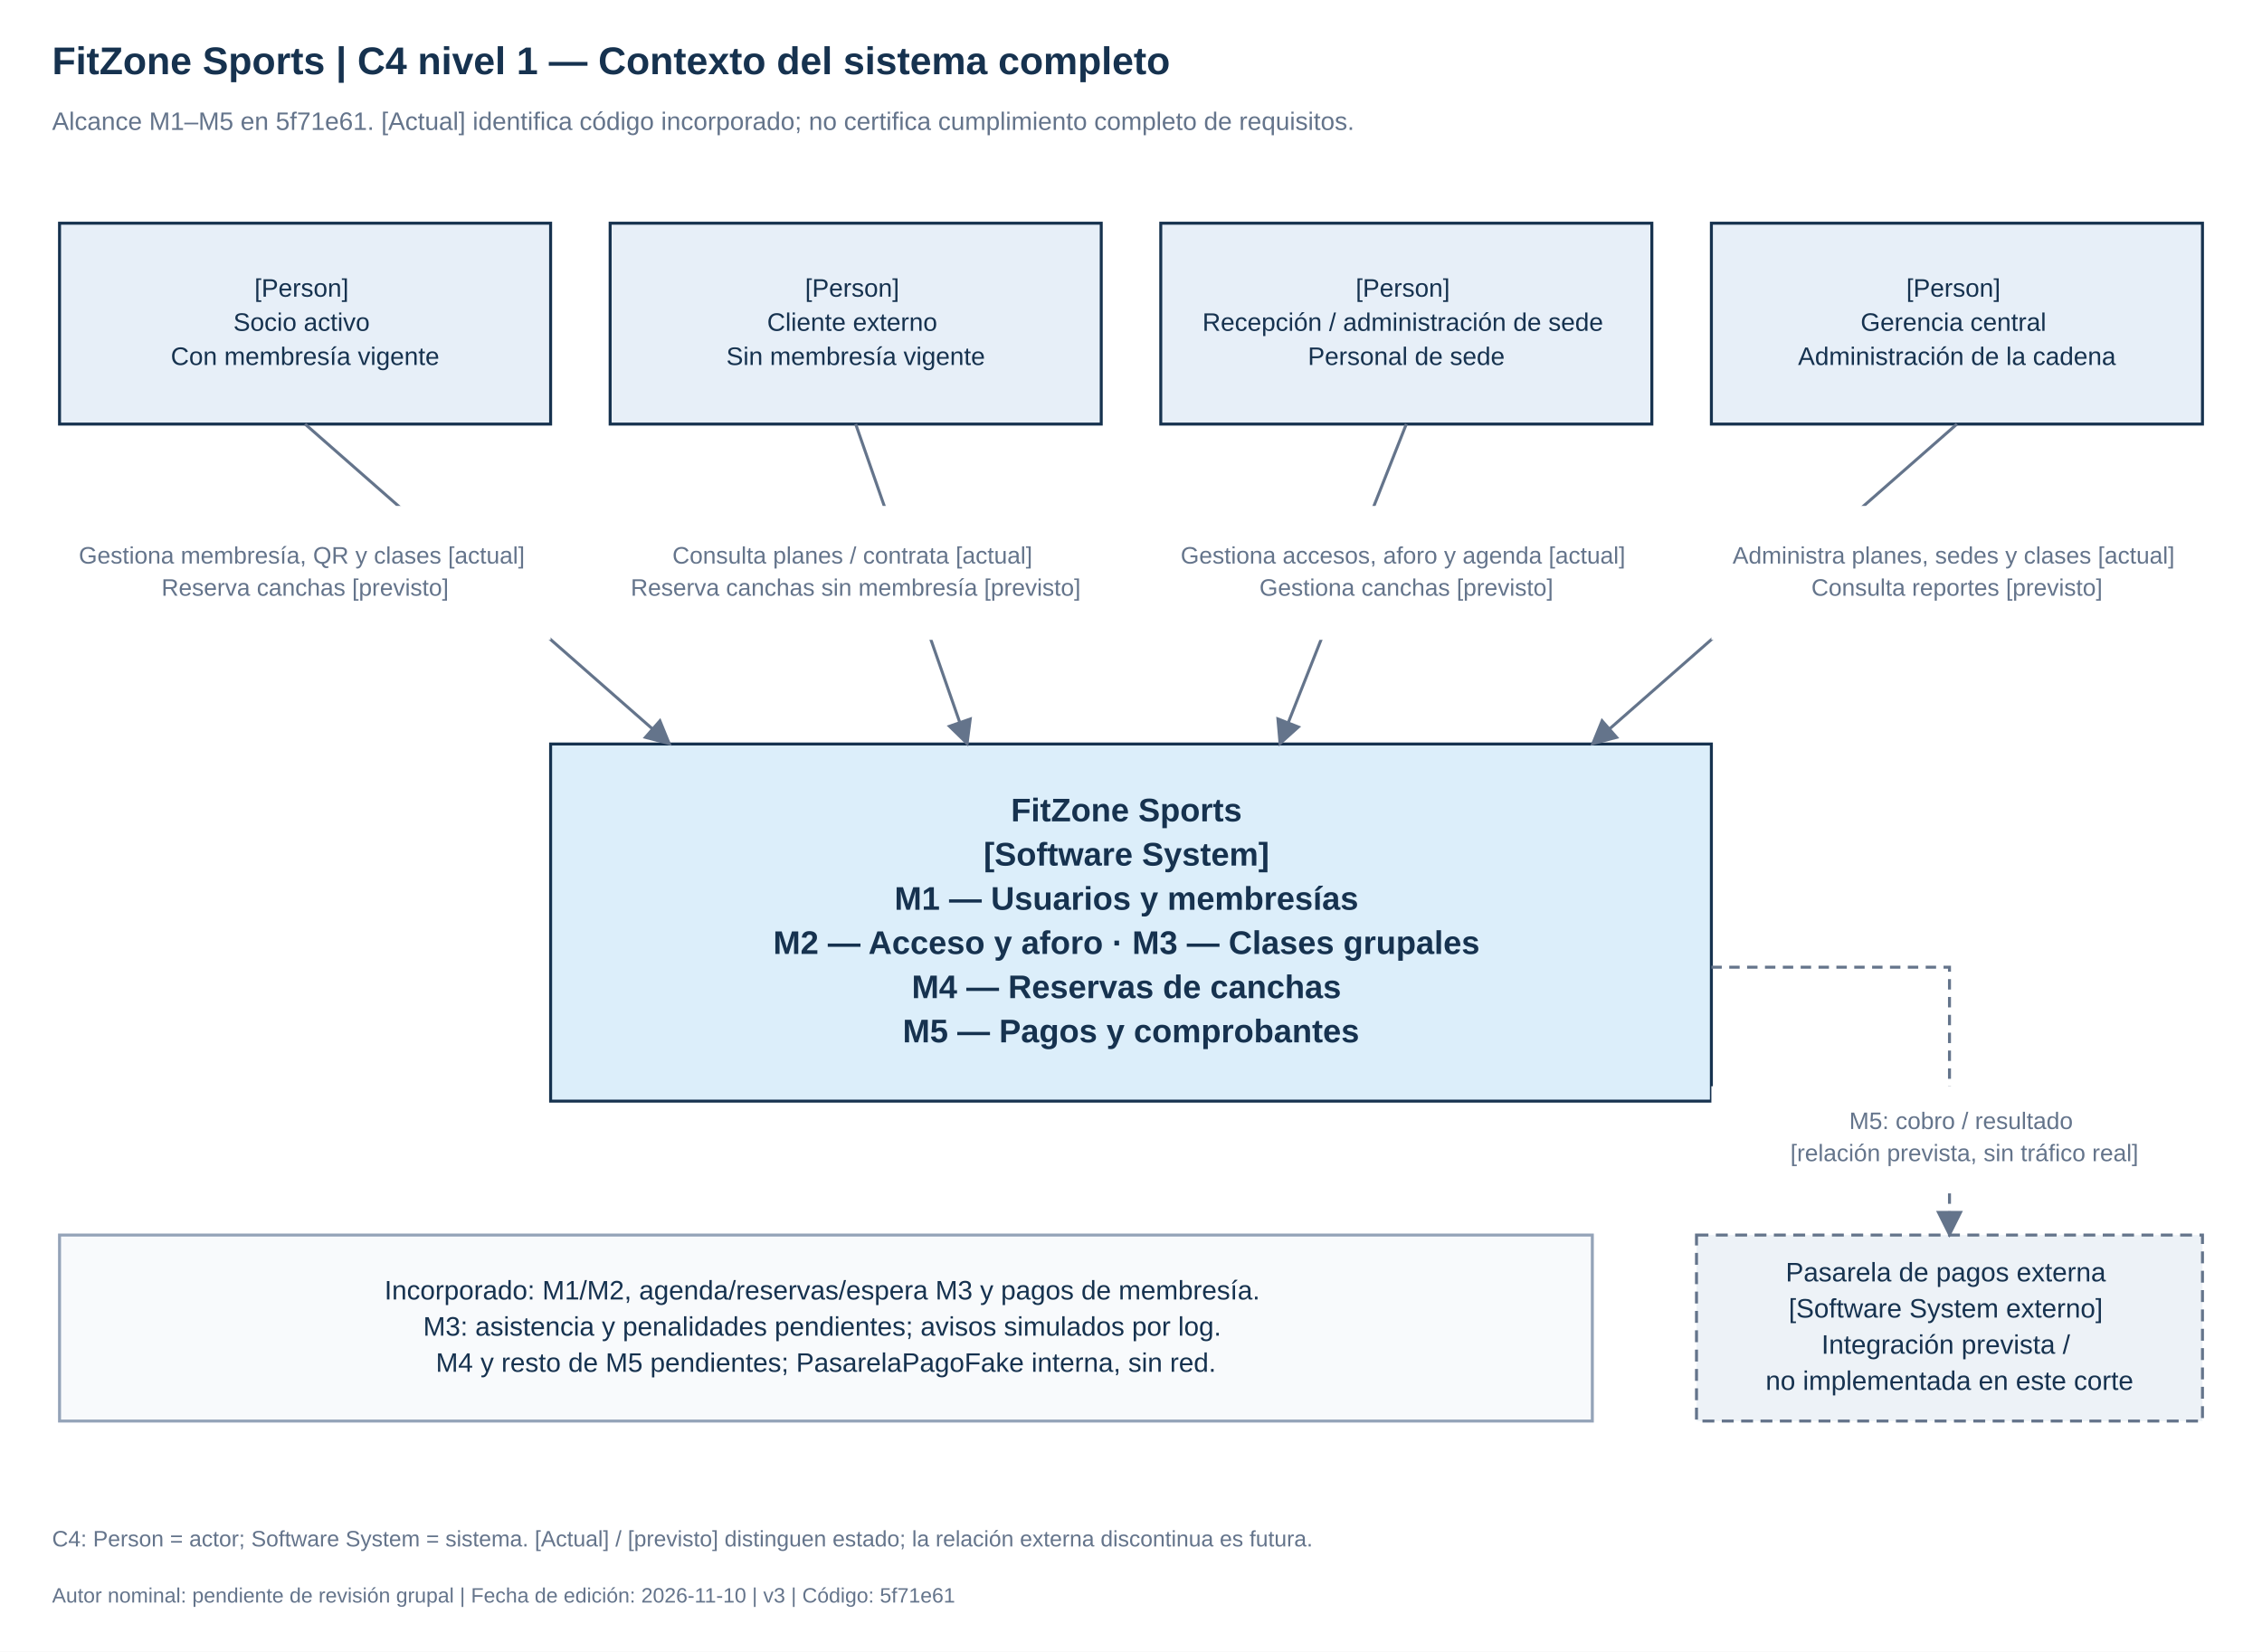
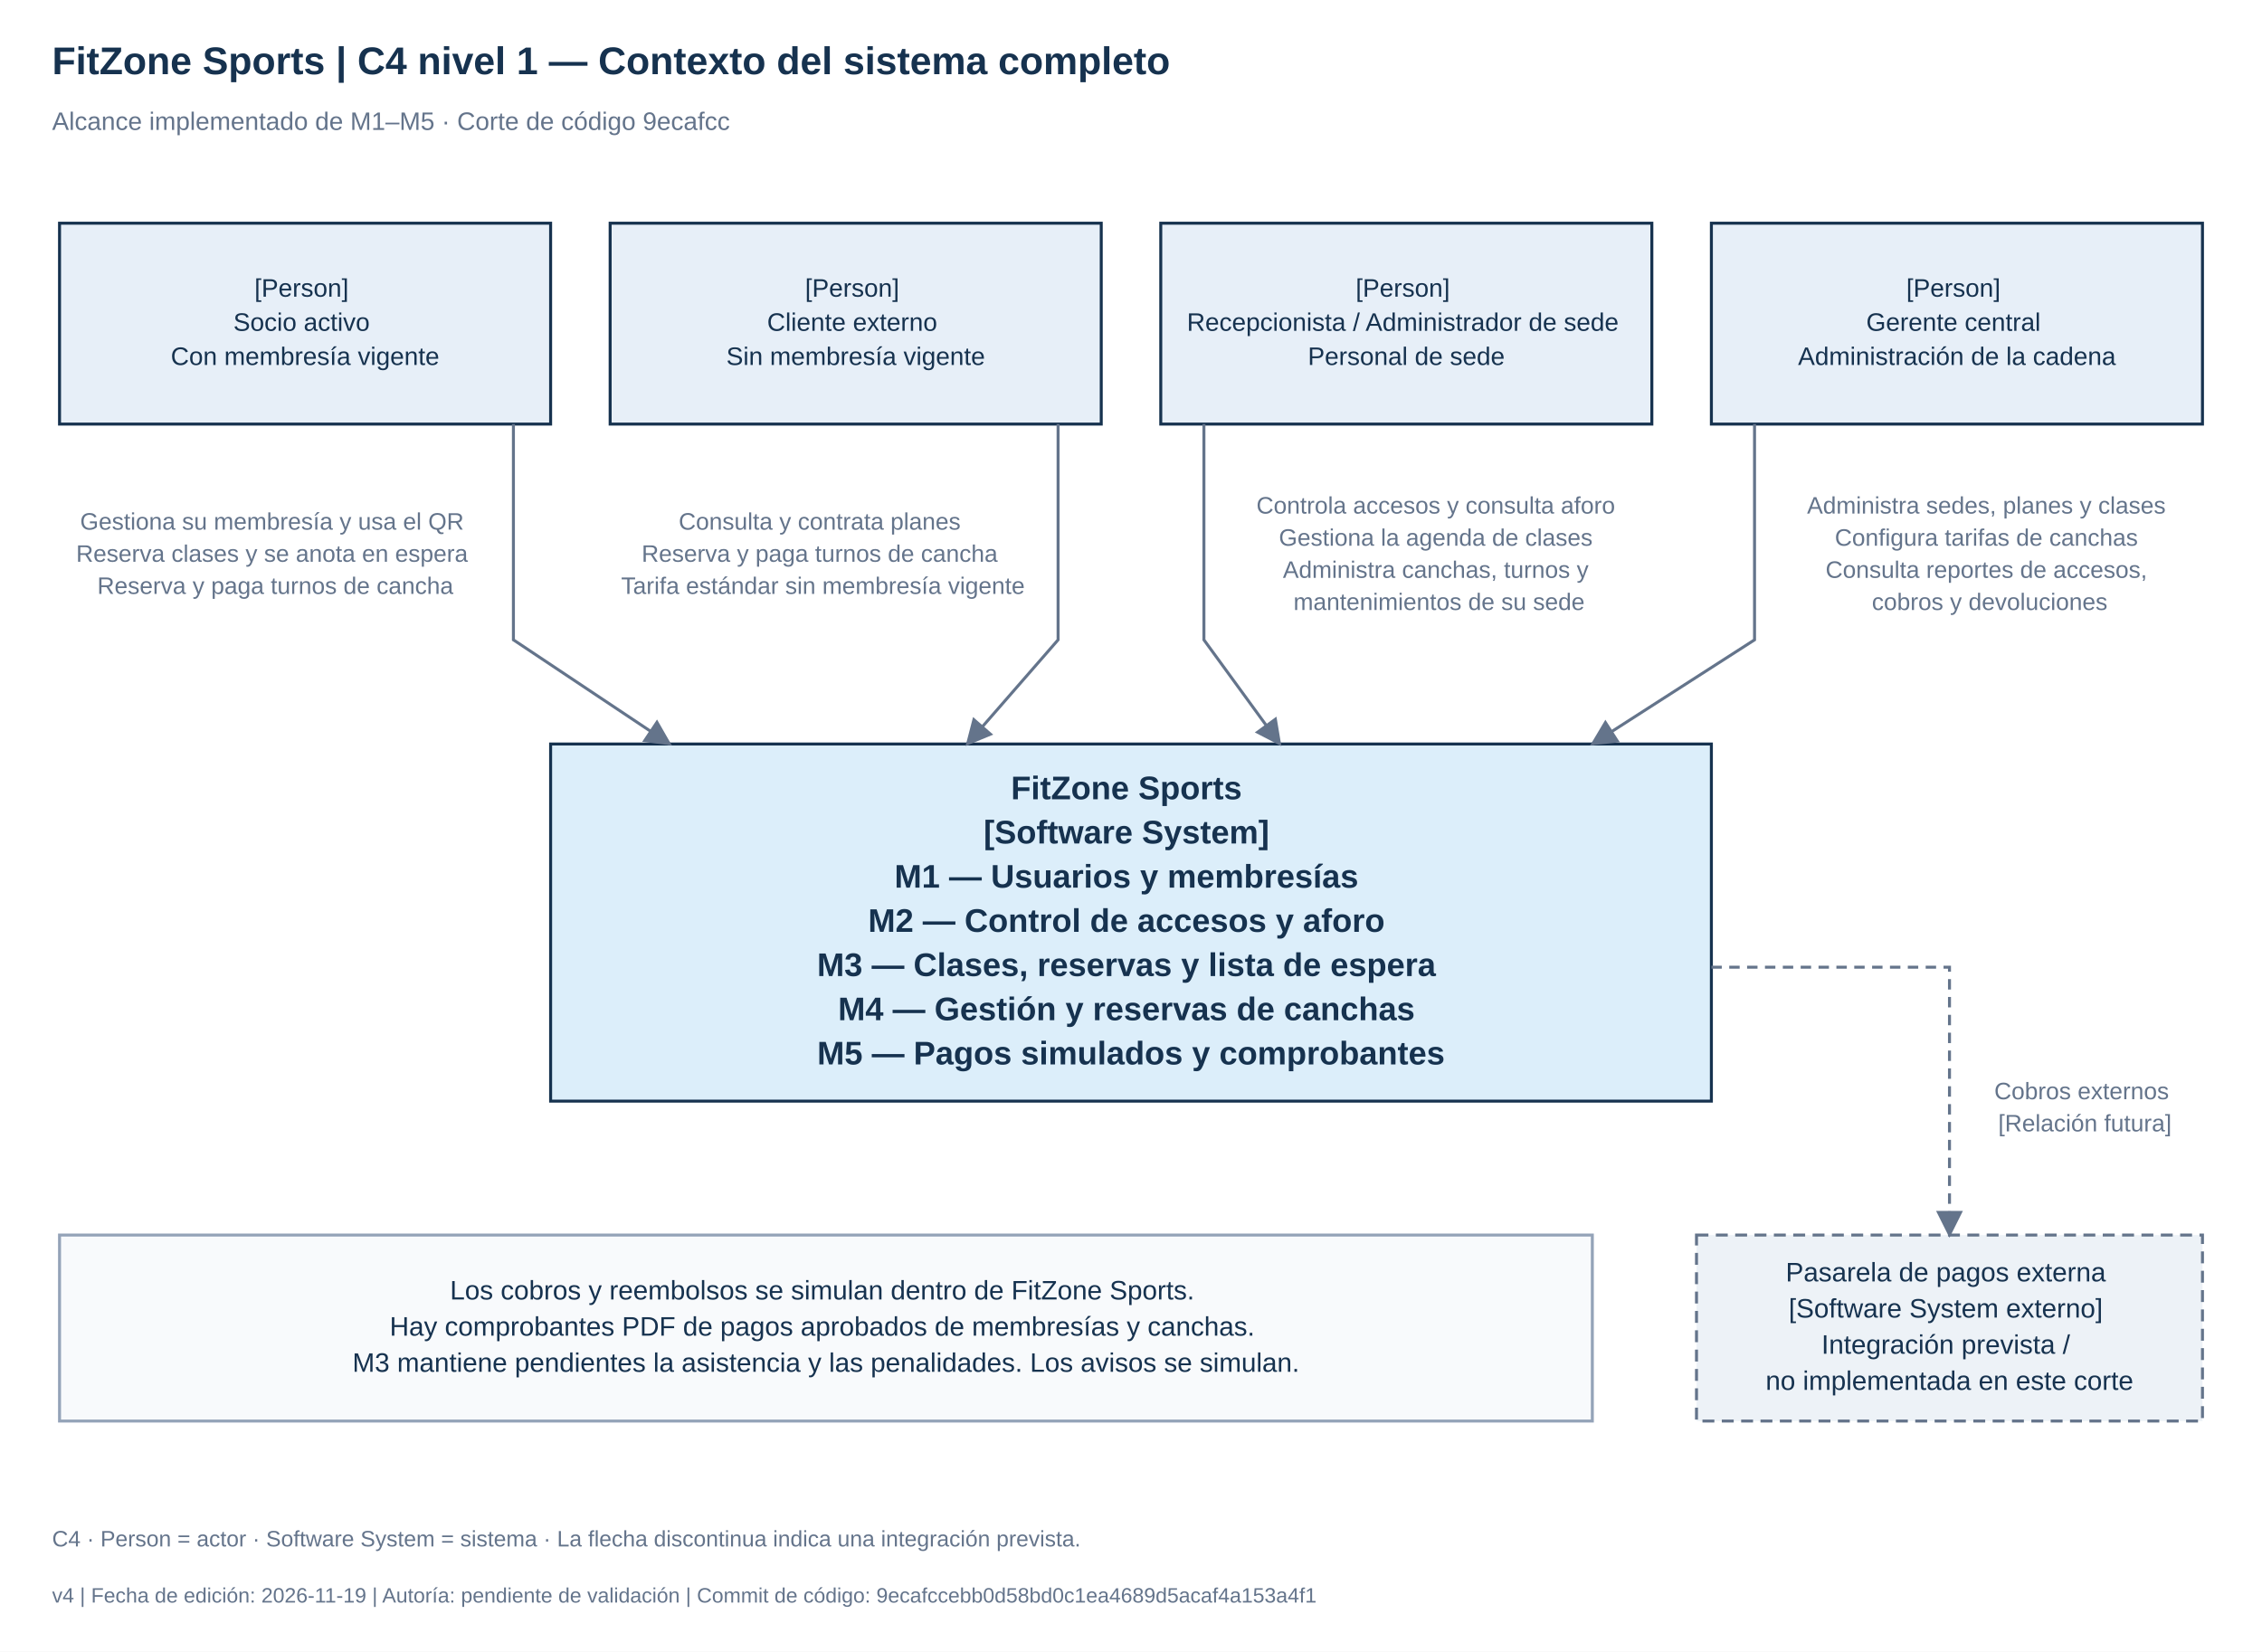
<svg xmlns="http://www.w3.org/2000/svg" width="1520" height="1110" viewBox="0 0 1520 1110" role="img">
  <defs>
    <marker id="arrow" viewBox="0 0 10 10" refX="9" refY="5" markerWidth="9" markerHeight="9" orient="auto-start-reverse">
      <path d="M 0 0 L 10 5 L 0 10 z" fill="#64748b" />
    </marker>
  </defs>
  <rect width="1520" height="1110" fill="white" />
  <rect x="1140" y="830" width="340" height="125" fill="#edf2f7" stroke="#64748b" stroke-width="2" stroke-dasharray="8 5" />
  <text font-family="Arial, sans-serif" font-size="18" fill="#16324f" font-weight="normal" text-anchor="middle" dominant-baseline="middle">
-     <tspan x="1310.0" y="856.05">Pasarela de pagos externa</tspan>
-     <tspan x="1310.0" y="880.35">[Software System externo]</tspan>
-     <tspan x="1310.0" y="904.65">Integración prevista /</tspan>
-     <tspan x="1310.0" y="928.95">no implementada en este corte</tspan>
+     <tspan x="1310" y="856.05">Pasarela de pagos externa</tspan>
+     <tspan x="1310" y="880.35">[Software System externo]</tspan>
+     <tspan x="1310" y="904.65">Integración prevista /</tspan>
+     <tspan x="1310" y="928.95">no implementada en este corte</tspan>
  </text>
  <rect x="40" y="150" width="330" height="135" fill="#e7eff8" stroke="#16324f" stroke-width="2" />
  <text font-family="Arial, sans-serif" font-size="17" fill="#16324f" font-weight="normal" text-anchor="middle" dominant-baseline="middle">
-     <tspan x="205.0" y="194.55">[Person]</tspan>
-     <tspan x="205.0" y="217.5">Socio activo</tspan>
-     <tspan x="205.0" y="240.45">Con membresía vigente</tspan>
+     <tspan x="205" y="194.55">[Person]</tspan>
+     <tspan x="205" y="217.5">Socio activo</tspan>
+     <tspan x="205" y="240.45">Con membresía vigente</tspan>
  </text>
  <rect x="410" y="150" width="330" height="135" fill="#e7eff8" stroke="#16324f" stroke-width="2" />
  <text font-family="Arial, sans-serif" font-size="17" fill="#16324f" font-weight="normal" text-anchor="middle" dominant-baseline="middle">
-     <tspan x="575.0" y="194.55">[Person]</tspan>
-     <tspan x="575.0" y="217.5">Cliente externo</tspan>
-     <tspan x="575.0" y="240.45">Sin membresía vigente</tspan>
+     <tspan x="575" y="194.55">[Person]</tspan>
+     <tspan x="575" y="217.5">Cliente externo</tspan>
+     <tspan x="575" y="240.45">Sin membresía vigente</tspan>
  </text>
  <rect x="780" y="150" width="330" height="135" fill="#e7eff8" stroke="#16324f" stroke-width="2" />
  <text font-family="Arial, sans-serif" font-size="17" fill="#16324f" font-weight="normal" text-anchor="middle" dominant-baseline="middle">
-     <tspan x="945.0" y="194.55">[Person]</tspan>
-     <tspan x="945.0" y="217.5">Recepción / administración de sede</tspan>
-     <tspan x="945.0" y="240.45">Personal de sede</tspan>
+     <tspan x="945" y="194.55">[Person]</tspan>
+     <tspan x="945" y="217.5">Recepcionista / Administrador de sede</tspan>
+     <tspan x="945" y="240.45">Personal de sede</tspan>
  </text>
  <rect x="1150" y="150" width="330" height="135" fill="#e7eff8" stroke="#16324f" stroke-width="2" />
  <text font-family="Arial, sans-serif" font-size="17" fill="#16324f" font-weight="normal" text-anchor="middle" dominant-baseline="middle">
-     <tspan x="1315.0" y="194.55">[Person]</tspan>
-     <tspan x="1315.0" y="217.5">Gerencia central</tspan>
-     <tspan x="1315.0" y="240.45">Administración de la cadena</tspan>
+     <tspan x="1315" y="194.55">[Person]</tspan>
+     <tspan x="1315" y="217.5">Gerente central</tspan>
+     <tspan x="1315" y="240.45">Administración de la cadena</tspan>
  </text>
  <rect x="370" y="500" width="780" height="240" fill="#dceefa" stroke="#16324f" stroke-width="2" />
  <text font-family="Arial, sans-serif" font-size="22" fill="#16324f" font-weight="bold" text-anchor="middle" dominant-baseline="middle">
-     <tspan x="760.0" y="545.75">FitZone Sports</tspan>
-     <tspan x="760.0" y="575.45">[Software System]</tspan>
-     <tspan x="760.0" y="605.15">M1 — Usuarios y membresías</tspan>
-     <tspan x="760.0" y="634.85">M2 — Acceso y aforo · M3 — Clases grupales</tspan>
-     <tspan x="760.0" y="664.55">M4 — Reservas de canchas</tspan>
-     <tspan x="760.0" y="694.25">M5 — Pagos y comprobantes</tspan>
+     <tspan x="760" y="530.9">FitZone Sports</tspan>
+     <tspan x="760" y="560.6">[Software System]</tspan>
+     <tspan x="760" y="590.3">M1 — Usuarios y membresías</tspan>
+     <tspan x="760" y="620">M2 — Control de accesos y aforo</tspan>
+     <tspan x="760" y="649.7">M3 — Clases, reservas y lista de espera</tspan>
+     <tspan x="760" y="679.4">M4 — Gestión y reservas de canchas</tspan>
+     <tspan x="760" y="709.1">M5 — Pagos simulados y comprobantes</tspan>
  </text>
  <rect x="40" y="830" width="1030" height="125" fill="#f8fafc" stroke="#94a3b8" stroke-width="2" />
  <text font-family="Arial, sans-serif" font-size="18" fill="#16324f" font-weight="normal" text-anchor="middle" dominant-baseline="middle">
-     <tspan x="555.0" y="868.2">Incorporado: M1/M2, agenda/reservas/espera M3 y pagos de membresía.</tspan>
-     <tspan x="555.0" y="892.5">M3: asistencia y penalidades pendientes; avisos simulados por log.</tspan>
-     <tspan x="555.0" y="916.8">M4 y resto de M5 pendientes; PasarelaPagoFake interna, sin red.</tspan>
+     <tspan x="555" y="868.2">Los cobros y reembolsos se simulan dentro de FitZone Sports.</tspan>
+     <tspan x="555" y="892.5">Hay comprobantes PDF de pagos aprobados de membresías y canchas.</tspan>
+     <tspan x="555" y="916.8">M3 mantiene pendientes la asistencia y las penalidades. Los avisos se simulan.</tspan>
  </text>
-   <polyline points="205,285 450,500" fill="none" stroke="#64748b" stroke-width="2" marker-end="url(#arrow)" />
-   <polyline points="575,285 650,500" fill="none" stroke="#64748b" stroke-width="2" marker-end="url(#arrow)" />
-   <polyline points="945,285 860,500" fill="none" stroke="#64748b" stroke-width="2" marker-end="url(#arrow)" />
-   <polyline points="1315,285 1070,500" fill="none" stroke="#64748b" stroke-width="2" marker-end="url(#arrow)" />
+   <polyline points="345,285 345,430 450,500" fill="none" stroke="#64748b" stroke-width="2" marker-end="url(#arrow)" />
+   <polyline points="711,285 711,430 650,500" fill="none" stroke="#64748b" stroke-width="2" marker-end="url(#arrow)" />
+   <polyline points="809,285 809,430 860,500" fill="none" stroke="#64748b" stroke-width="2" marker-end="url(#arrow)" />
+   <polyline points="1179,285 1179,430 1070,500" fill="none" stroke="#64748b" stroke-width="2" marker-end="url(#arrow)" />
  <polyline points="1150,650 1310,650 1310,830" fill="none" stroke="#64748b" stroke-width="2" stroke-dasharray="7 5" marker-end="url(#arrow)" />
  <text font-family="Arial, sans-serif" font-size="26" fill="#16324f" font-weight="bold" text-anchor="start" dominant-baseline="middle">
    <tspan x="35" y="42.5">FitZone Sports | C4 nivel 1 — Contexto del sistema completo</tspan>
  </text>
  <text font-family="Arial, sans-serif" font-size="17" fill="#64748b" font-weight="normal" text-anchor="start" dominant-baseline="middle">
-     <tspan x="35" y="82.5">Alcance M1–M5 en 5f71e61. [Actual] identifica código incorporado; no certifica cumplimiento completo de requisitos.</tspan>
+     <tspan x="35" y="82.5">Alcance implementado de M1–M5 · Corte de código 9ecafcc</tspan>
  </text>
-   <rect x="40" y="340" width="330" height="90" fill="white" stroke="none" stroke-width="2" />
  <text font-family="Arial, sans-serif" font-size="16" fill="#64748b" font-weight="normal" text-anchor="middle" dominant-baseline="middle">
-     <tspan x="205.0" y="374.2">Gestiona membresía, QR y clases [actual]</tspan>
-     <tspan x="205.0" y="395.8">Reserva canchas [previsto]</tspan>
+     <tspan x="185" y="351.4">Gestiona su membresía y usa el QR</tspan>
+     <tspan x="185" y="373">Reserva clases y se anota en espera</tspan>
+     <tspan x="185" y="394.6">Reserva y paga turnos de cancha</tspan>
  </text>
-   <rect x="410" y="340" width="330" height="90" fill="white" stroke="none" stroke-width="2" />
  <text font-family="Arial, sans-serif" font-size="16" fill="#64748b" font-weight="normal" text-anchor="middle" dominant-baseline="middle">
-     <tspan x="575.0" y="374.2">Consulta planes / contrata [actual]</tspan>
-     <tspan x="575.0" y="395.8">Reserva canchas sin membresía [previsto]</tspan>
+     <tspan x="553" y="351.4">Consulta y contrata planes</tspan>
+     <tspan x="553" y="373">Reserva y paga turnos de cancha</tspan>
+     <tspan x="553" y="394.6">Tarifa estándar sin membresía vigente</tspan>
  </text>
-   <rect x="780" y="340" width="330" height="90" fill="white" stroke="none" stroke-width="2" />
  <text font-family="Arial, sans-serif" font-size="16" fill="#64748b" font-weight="normal" text-anchor="middle" dominant-baseline="middle">
-     <tspan x="945.0" y="374.2">Gestiona accesos, aforo y agenda [actual]</tspan>
-     <tspan x="945.0" y="395.8">Gestiona canchas [previsto]</tspan>
+     <tspan x="967" y="340.6">Controla accesos y consulta aforo</tspan>
+     <tspan x="967" y="362.2">Gestiona la agenda de clases</tspan>
+     <tspan x="967" y="383.8">Administra canchas, turnos y</tspan>
+     <tspan x="967" y="405.4">mantenimientos de su sede</tspan>
  </text>
-   <rect x="1150" y="340" width="330" height="90" fill="white" stroke="none" stroke-width="2" />
  <text font-family="Arial, sans-serif" font-size="16" fill="#64748b" font-weight="normal" text-anchor="middle" dominant-baseline="middle">
-     <tspan x="1315.0" y="374.2">Administra planes, sedes y clases [actual]</tspan>
-     <tspan x="1315.0" y="395.8">Consulta reportes [previsto]</tspan>
+     <tspan x="1337" y="340.6">Administra sedes, planes y clases</tspan>
+     <tspan x="1337" y="362.2">Configura tarifas de canchas</tspan>
+     <tspan x="1337" y="383.8">Consulta reportes de accesos,</tspan>
+     <tspan x="1337" y="405.4">cobros y devoluciones</tspan>
  </text>
-   <rect x="1150" y="730" width="340" height="70" fill="white" stroke="none" stroke-width="2" />
  <text font-family="Arial, sans-serif" font-size="16" fill="#64748b" font-weight="normal" text-anchor="middle" dominant-baseline="middle">
-     <tspan x="1320.0" y="754.2">M5: cobro / resultado</tspan>
-     <tspan x="1320.0" y="775.8">[relación prevista, sin tráfico real]</tspan>
+     <tspan x="1401" y="734.2">Cobros externos</tspan>
+     <tspan x="1401" y="755.8">[Relación futura]</tspan>
  </text>
  <text font-family="Arial, sans-serif" font-size="15" fill="#64748b" font-weight="normal" text-anchor="start" dominant-baseline="middle">
-     <tspan x="35" y="1035.0">C4: Person = actor; Software System = sistema. [Actual] / [previsto] distinguen estado; la relación externa discontinua es futura.</tspan>
+     <tspan x="35" y="1035">C4 · Person = actor · Software System = sistema · La flecha discontinua indica una integración prevista.</tspan>
  </text>
  <text font-family="Arial, sans-serif" font-size="14" fill="#64748b" font-weight="normal" text-anchor="start" dominant-baseline="middle">
-     <tspan x="35" y="1073.0">Autor nominal: pendiente de revisión grupal | Fecha de edición: 2026-11-10 | v3 | Código: 5f71e61</tspan>
+     <tspan x="35" y="1073">v4 | Fecha de edición: 2026-11-19 | Autoría: pendiente de validación | Commit de código: 9ecafccebb0d58bd0c1ea4689d5acaf4a153a4f1</tspan>
  </text>
</svg>
